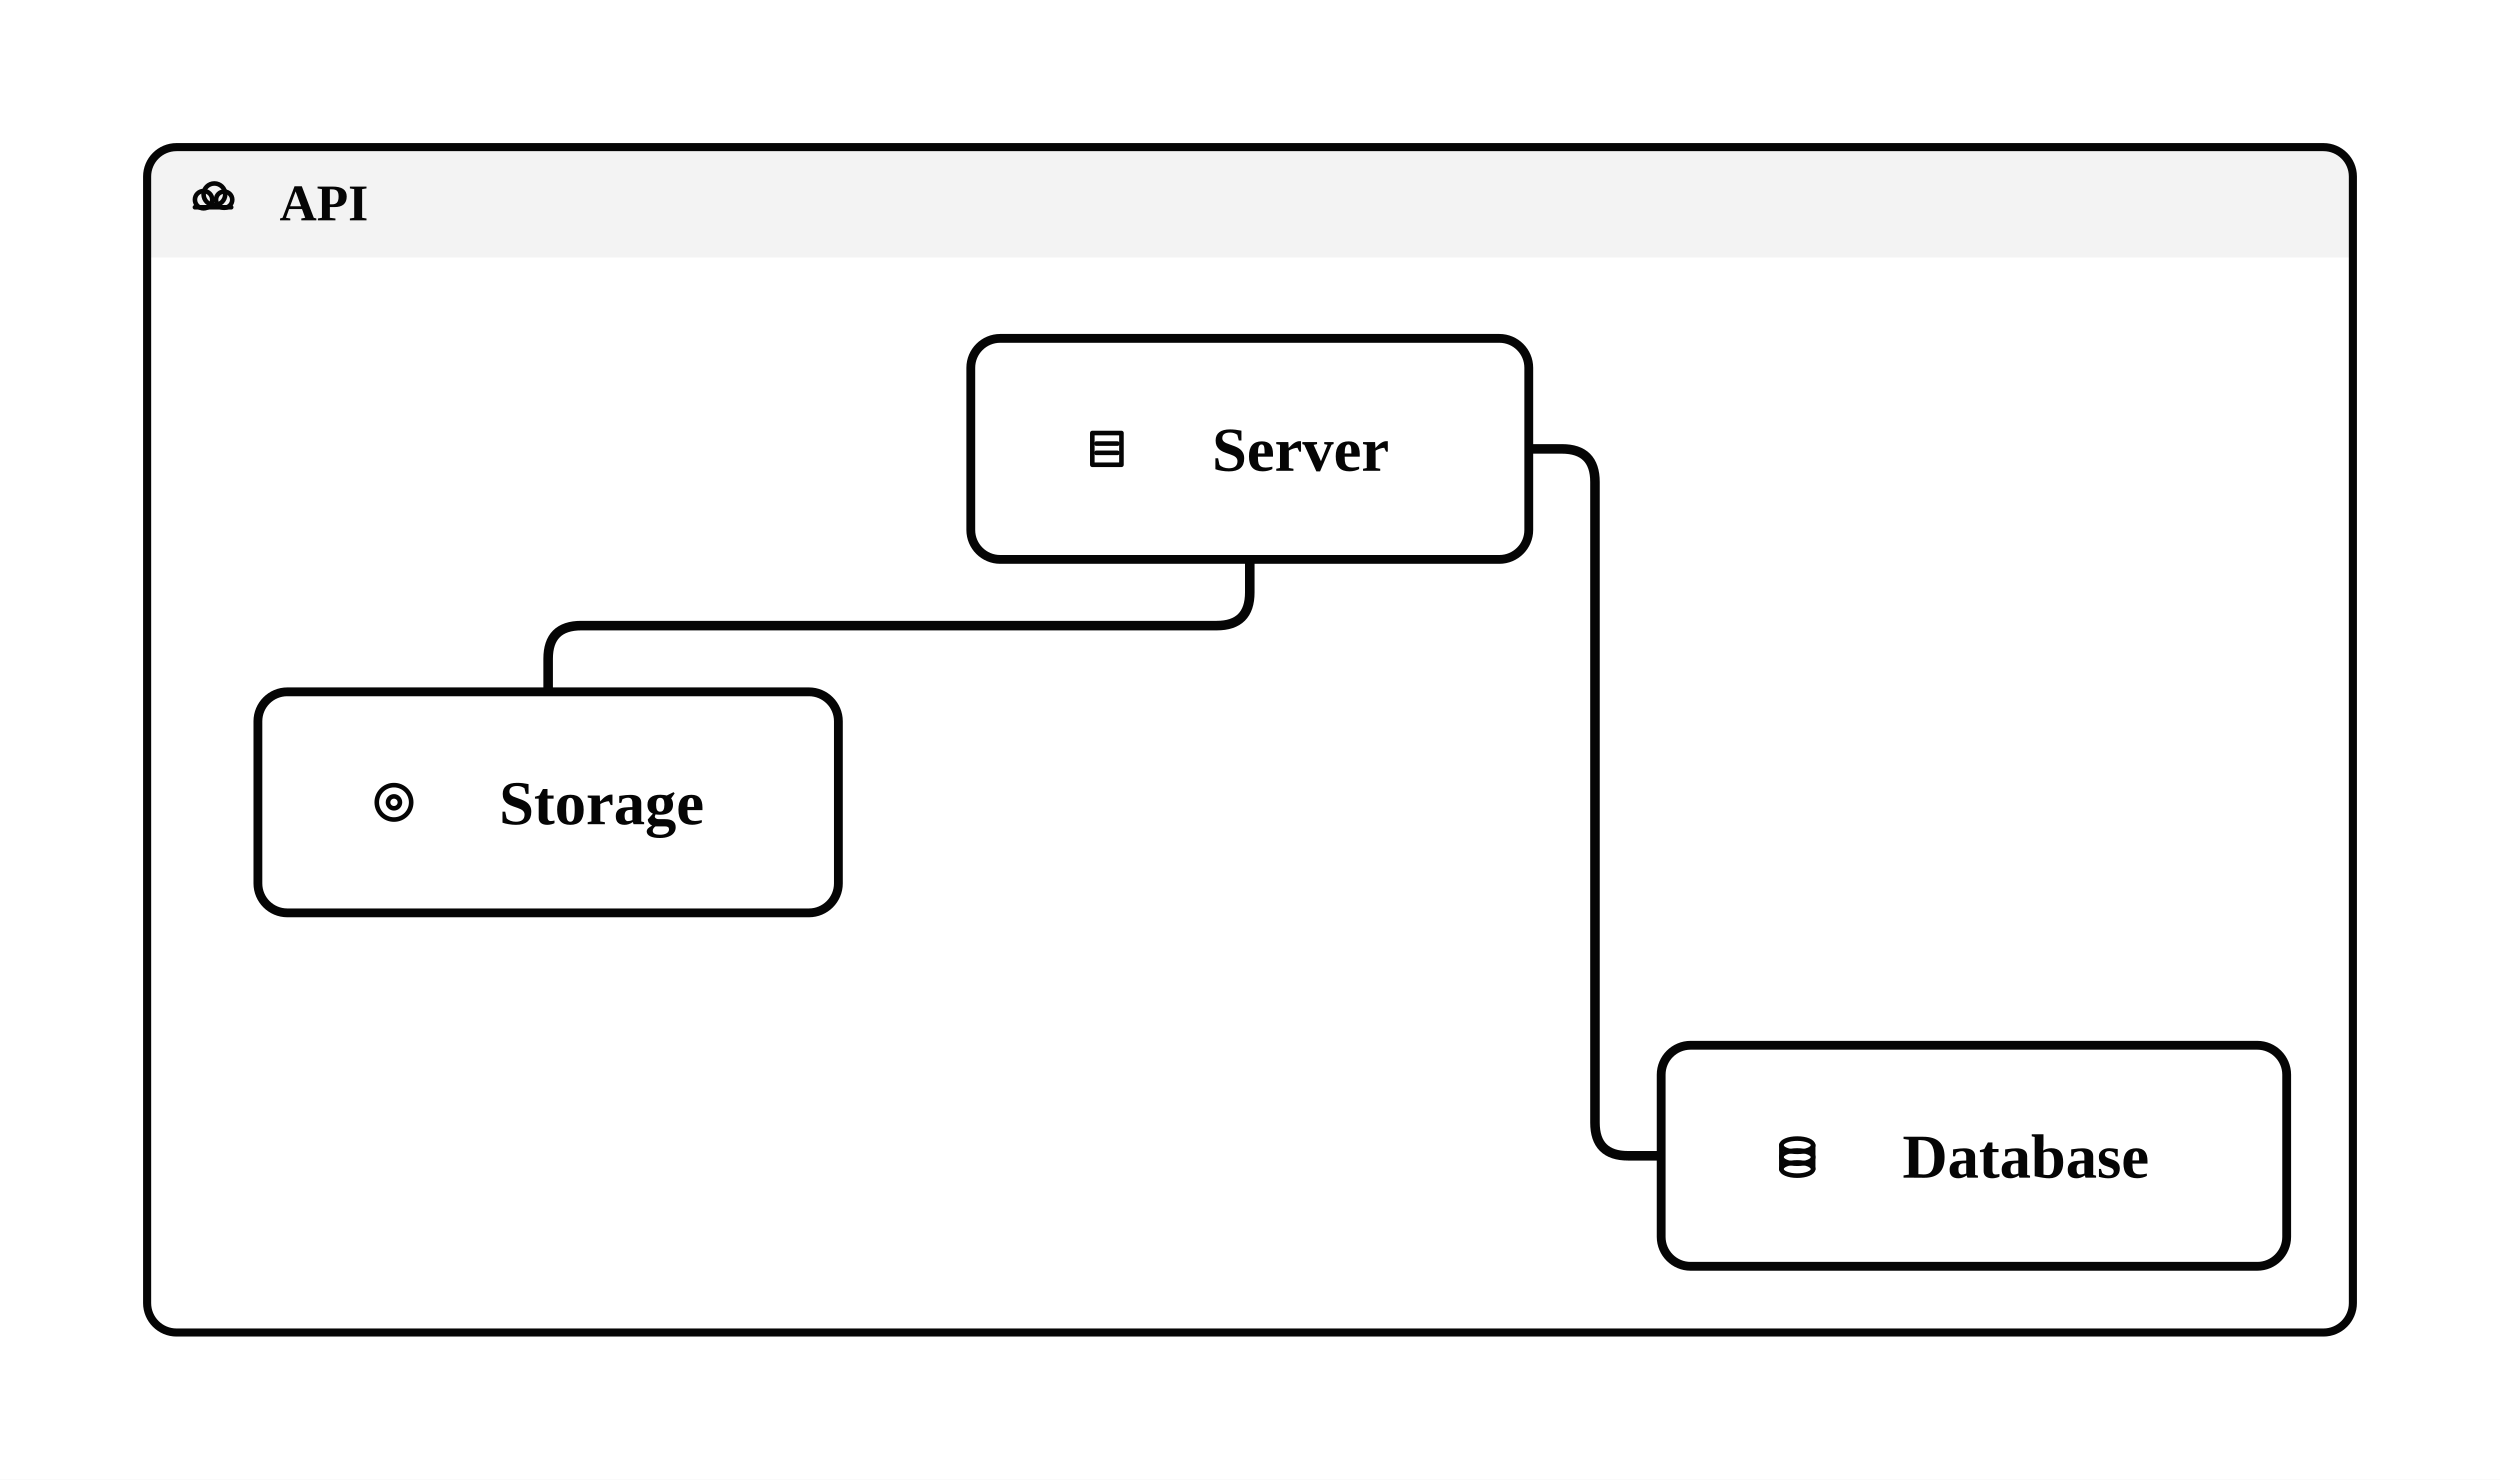
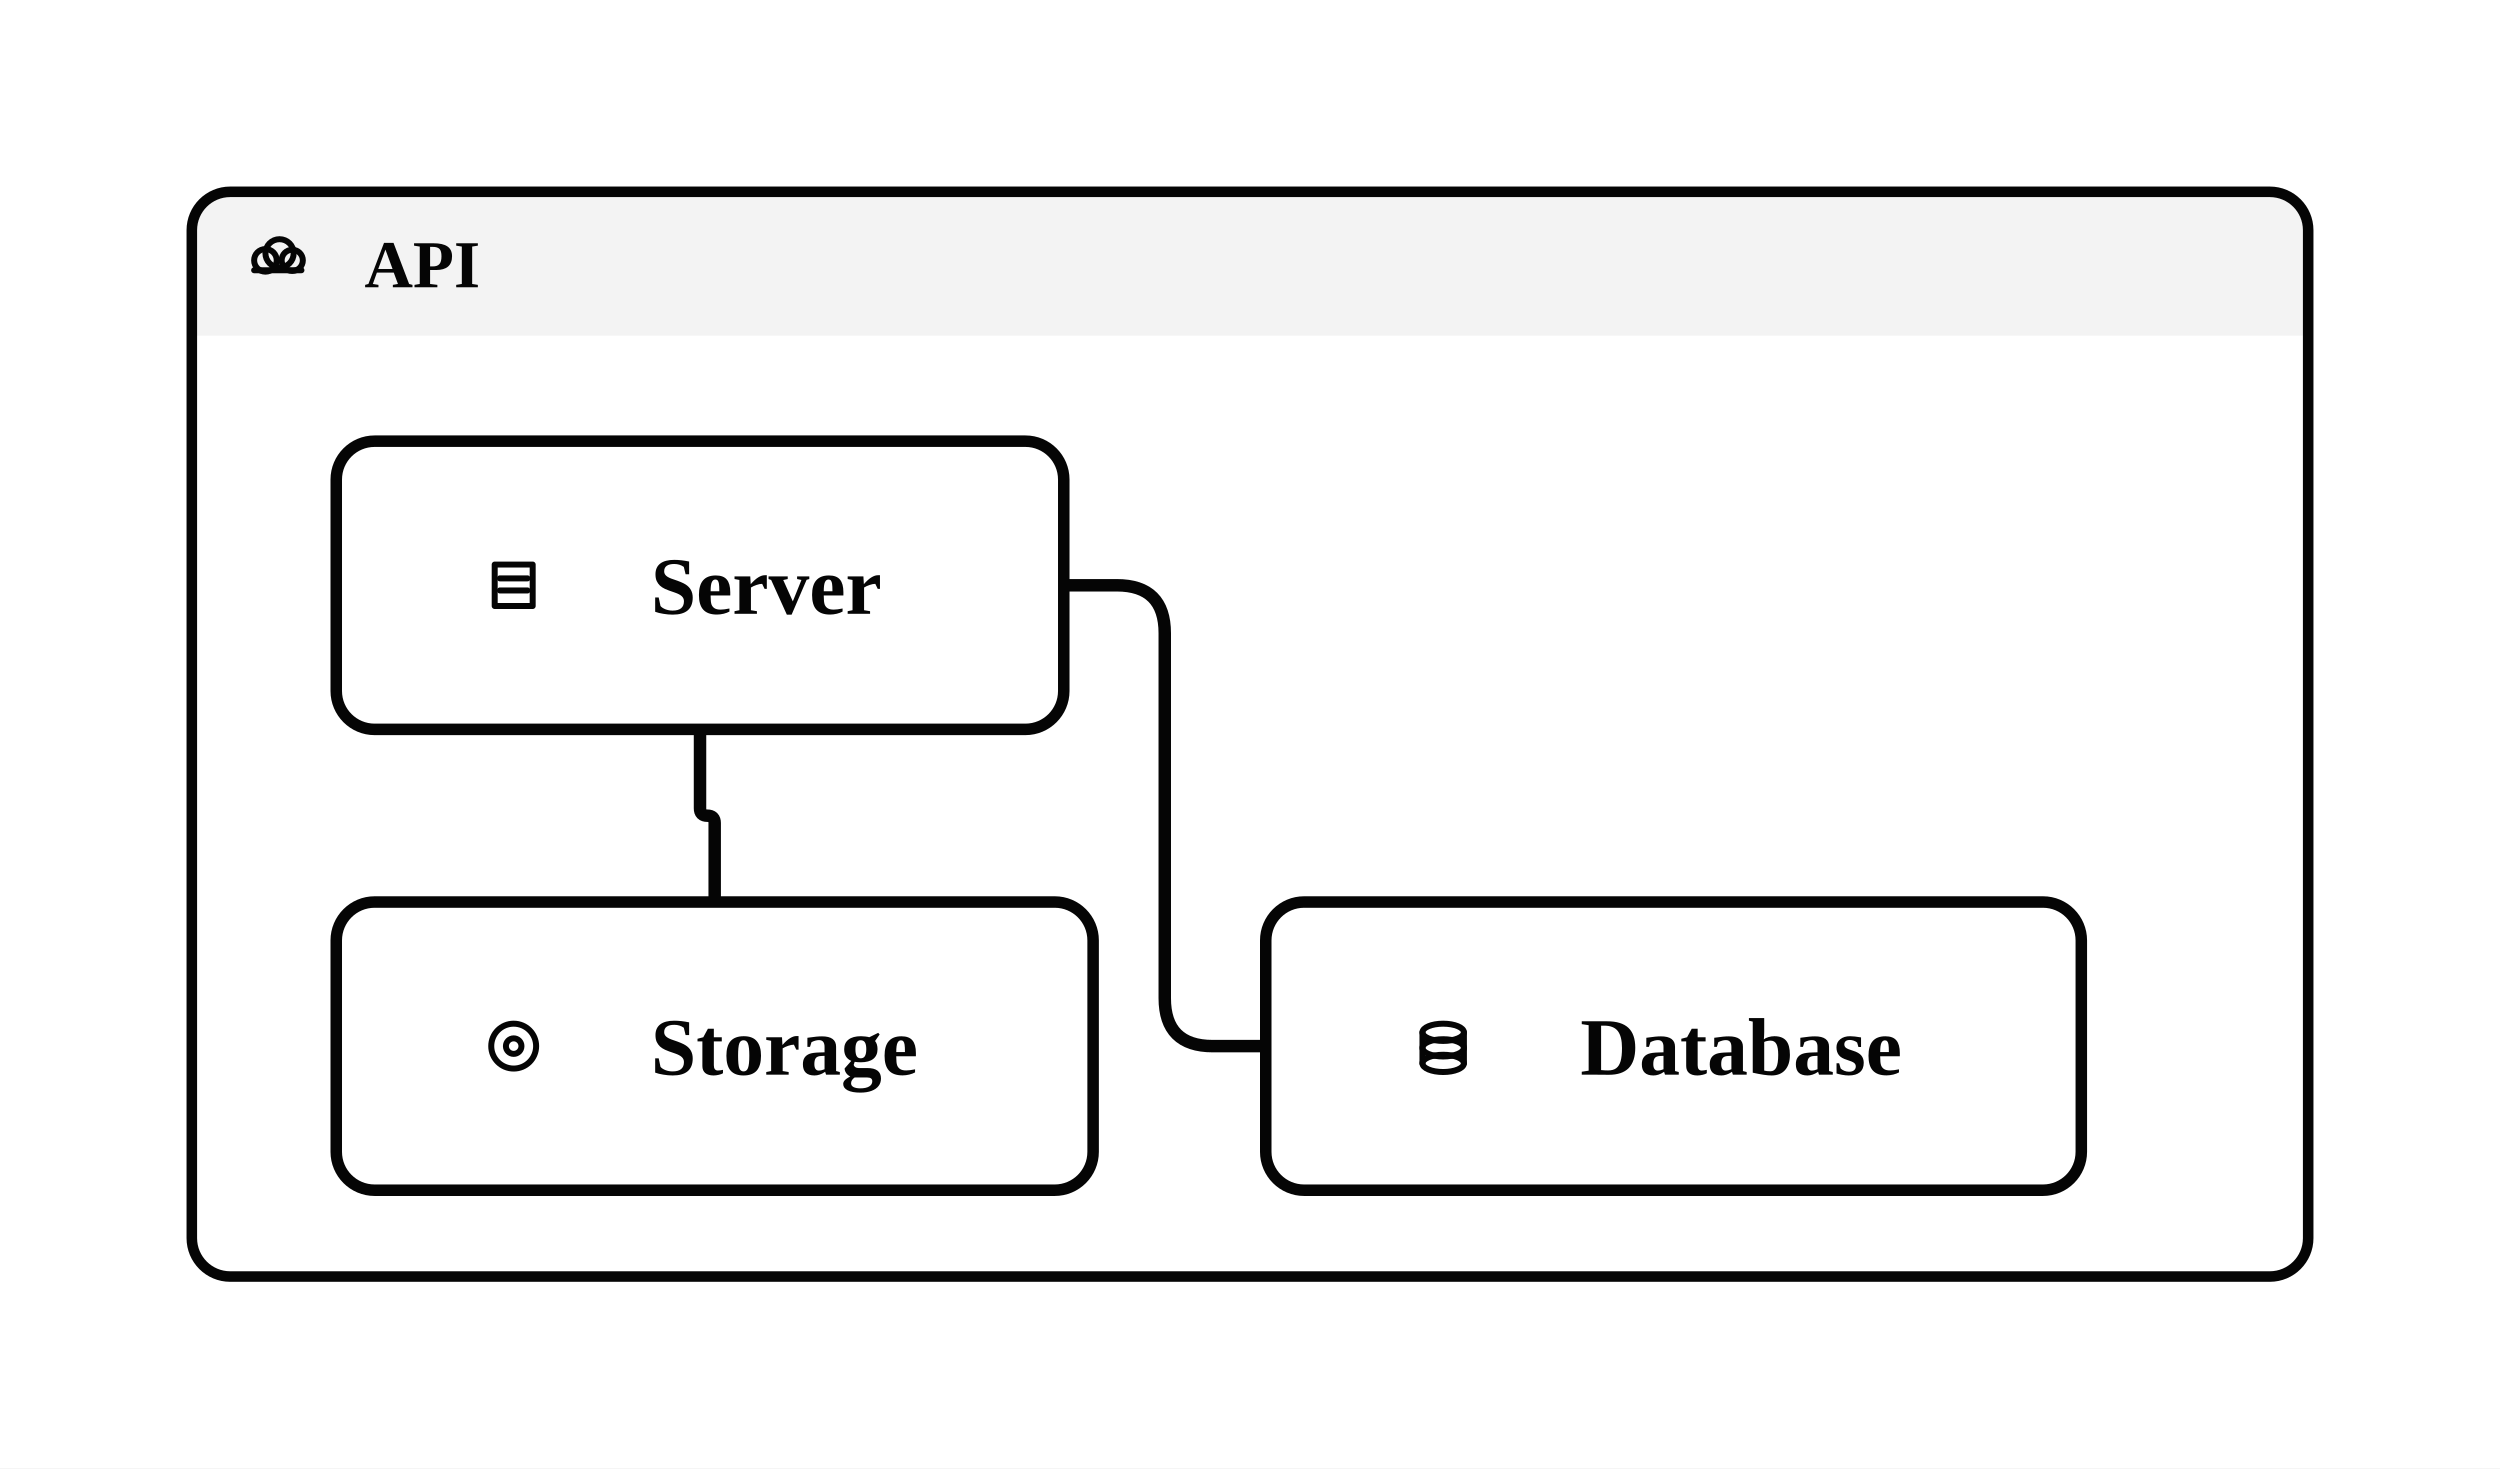
- <svg xmlns="http://www.w3.org/2000/svg" width="679.73" height="402.3" viewBox="0 0 679.73 402.3" style="--bg:#ffffff;--fg:#050505;--line:#111111;--accent:#005fcc;--muted:#333333;--surface:#ffffff;--border:#050505;--font:Inter;background:#ffffff;--arch-group-fill:#ffffff;--arch-group-stroke:#050505;--arch-group-label:#050505;--arch-service-fill:#ffffff;--arch-service-stroke:#050505;--arch-service-label:#050505;--arch-edge-stroke:#050505;--arch-edge-label:#050505" class="am-01phpy601co3vk">
+ <svg xmlns="http://www.w3.org/2000/svg" width="521.33" height="306.2" viewBox="0 0 521.33 306.2" style="--bg:#ffffff;--fg:#050505;--line:#111111;--accent:#005fcc;--muted:#333333;--surface:#ffffff;--border:#050505;--font:Inter;background:#ffffff;--arch-group-fill:#ffffff;--arch-group-stroke:#050505;--arch-group-label:#050505;--arch-service-fill:#ffffff;--arch-service-stroke:#050505;--arch-service-label:#050505;--arch-edge-stroke:#050505;--arch-edge-label:#050505" class="am-1a7jfjb1qypd92">
  <style>
-   svg.am-01phpy601co3vk { font-family: var(--font, 'Inter'), system-ui, sans-serif; }
-   svg.am-01phpy601co3vk {
+   svg.am-1a7jfjb1qypd92 { font-family: var(--font, 'Inter'), system-ui, sans-serif; }
+   svg.am-1a7jfjb1qypd92 {
    /* Derived from --bg and --fg (overridable via --line, --accent, etc.) */
    --_text:          #050505;
    --_text-sec:      #333333;
    --_text-muted:    #333333;
    --_text-faint:    #787878;
    --_line:          #111111;
    --_arrow:         #005fcc;
    --_node-fill:     #ffffff;
    --_node-stroke:   #050505;
    --_group-fill:    #ffffff;
    --_group-hdr:     #f3f3f3;
    --_inner-stroke:  #e1e1e1;
    --_key-badge:     #e6e6e6;
  }
</style>
-   <rect width="679.73" height="402.3" fill="#ffffff" data-backdrop="page" />
+   <rect width="521.33" height="306.2" fill="#ffffff" data-backdrop="page" />
  <defs>
    <marker id="architecture-arrow-end" markerWidth="8" markerHeight="5" refX="8" refY="2.5" orient="auto">
      <polygon points="0 0, 8 2.5, 0 5" fill="#050505" stroke="#050505" stroke-width="0.75" stroke-linejoin="round" />
    </marker>
    <marker id="architecture-arrow-start" markerWidth="8" markerHeight="5" refX="0" refY="2.5" orient="auto">
      <polygon points="8 0, 0 2.5, 8 5" fill="#050505" stroke="#050505" stroke-width="0.75" stroke-linejoin="round" />
    </marker>
  </defs>
  <g class="architecture-group" data-id="api" data-label="API" data-role="group">
-     <rect class="architecture-group-frame" x="40" y="40" width="599.73" height="322.3" rx="8" ry="8" fill="#ffffff" stroke="none" data-id="group-frame:api" data-role="group" />
-     <path class="architecture-group-band" d="M48,40 H631.73 A8,8 0 0 1 639.73,48 V70 H40 V48 A8,8 0 0 1 48,40 Z" fill="#f3f3f3" stroke="none" />
-     <rect class="architecture-group-outline" x="40" y="40" width="599.73" height="322.3" rx="8" ry="8" fill="none" stroke="#050505" stroke-width="2.2" data-id="group-outline:api" data-role="group" />
+     <rect class="architecture-group-frame" x="40" y="40" width="441.33" height="226.2" rx="8" ry="8" fill="#ffffff" stroke="none" data-id="group-frame:api" data-role="group" />
+     <path class="architecture-group-band" d="M48,40 H473.33 A8,8 0 0 1 481.33,48 V70 H40 V48 A8,8 0 0 1 48,40 Z" fill="#f3f3f3" stroke="none" />
+     <rect class="architecture-group-outline" x="40" y="40" width="441.33" height="226.2" rx="8" ry="8" fill="none" stroke="#050505" stroke-width="2.2" data-id="group-outline:api" data-role="group" />
    <g class="architecture-icon" data-icon="cloud">
      <circle class="architecture-icon-mark" cx="55.35" cy="54.294" r="2.355" fill="none" stroke="#050505" stroke-width="1.25" stroke-linecap="round" stroke-linejoin="round" />
      <circle class="architecture-icon-mark" cx="58.294" cy="52.822" r="2.944" fill="none" stroke="#050505" stroke-width="1.25" stroke-linecap="round" stroke-linejoin="round" />
      <circle class="architecture-icon-mark" cx="60.944" cy="54.294" r="2.208" fill="none" stroke="#050505" stroke-width="1.25" stroke-linecap="round" stroke-linejoin="round" />
      <path class="architecture-icon-mark" d="M 52.995 56.355 H 62.858" fill="none" stroke="#050505" stroke-width="1.25" stroke-linecap="round" stroke-linejoin="round" />
    </g>
    <text x="76" y="55" class="architecture-group-label" text-anchor="start" font-size="14" font-weight="700" fill="#050505" data-prepared-text="true" dy="4.9" textLength="25.62" lengthAdjust="spacingAndGlyphs" data-font-metrics="deterministic-fit">API</text>
  </g>
-   <path class="architecture-edge" data-from-side="L" data-to-side="R" data-from-boundary="item" data-to-boundary="item" d="M451.66,314.25 L442.66,314.25 Q433.66,314.25 433.66,305.25 L433.66,131.05 Q433.66,122.05 424.66,122.05 L415.66,122.05" fill="none" stroke="#050505" stroke-width="2.6" stroke-linejoin="round" data-relationship="architecture-edge" data-direction="undirected" data-id="edge:db-&gt;server#0" data-role="edge" data-from="db" data-to="server" role="graphics-symbol" aria-roledescription="relation" aria-label="between db and server" />
-   <path class="architecture-edge" data-from-side="T" data-to-side="B" data-from-boundary="item" data-to-boundary="item" d="M149.035,188.1 L149.035,179.1 Q149.035,170.1 158.035,170.1 L330.805,170.1 Q339.805,170.1 339.805,161.1 L339.805,152.1" fill="none" stroke="#050505" stroke-width="2.6" stroke-linejoin="round" data-relationship="architecture-edge" data-direction="undirected" data-id="edge:disk-&gt;server#0" data-role="edge" data-from="disk" data-to="server" role="graphics-symbol" aria-roledescription="relation" aria-label="between disk and server" />
+   <path class="architecture-edge" data-from-side="L" data-to-side="R" data-from-boundary="item" data-to-boundary="item" d="M263.95,218.15 L252.89,218.15 Q242.89,218.15 242.89,208.15 L242.89,132.05 Q242.89,122.05 232.89,122.05 L221.83,122.05" fill="none" stroke="#050505" stroke-width="2.6" stroke-linejoin="round" data-relationship="architecture-edge" data-direction="undirected" data-id="edge:db-&gt;server#0" data-role="edge" data-from="db" data-to="server" role="graphics-symbol" aria-roledescription="relation" aria-label="between db and server" />
+   <path class="architecture-edge" data-from-side="T" data-to-side="B" data-from-boundary="item" data-to-boundary="item" d="M149.035,188.1 L149.035,171.63 Q149.035,170.1 147.505,170.1 L147.505,170.1 Q145.975,170.1 145.975,168.57 L145.975,152.1" fill="none" stroke="#050505" stroke-width="2.6" stroke-linejoin="round" data-relationship="architecture-edge" data-direction="undirected" data-id="edge:disk-&gt;server#0" data-role="edge" data-from="disk" data-to="server" role="graphics-symbol" aria-roledescription="relation" aria-label="between disk and server" />
  <g class="architecture-service" data-id="db" data-label="Database" data-role="service">
-     <rect class="architecture-service-card" x="451.66" y="284.2" width="170.07" height="60.1" rx="8" ry="8" fill="#ffffff" stroke="none" data-id="service-card:db" data-role="service" />
-     <rect class="architecture-service-outline" x="451.66" y="284.2" width="170.07" height="60.1" rx="8" ry="8" fill="none" stroke="#050505" stroke-width="2.4" data-id="service-outline:db" data-role="service" />
+     <rect class="architecture-service-card" x="263.95" y="188.1" width="170.07" height="60.1" rx="8" ry="8" fill="#ffffff" stroke="none" data-id="service-card:db" data-role="service" />
+     <rect class="architecture-service-outline" x="263.95" y="188.1" width="170.07" height="60.1" rx="8" ry="8" fill="none" stroke="#050505" stroke-width="2.4" data-id="service-outline:db" data-role="service" />
    <g class="architecture-icon" data-icon="database">
-       <ellipse class="architecture-icon-mark" cx="488.66" cy="311.37" rx="4.32" ry="1.8" fill="none" stroke="#050505" stroke-width="1.25" stroke-linecap="round" stroke-linejoin="round" />
-       <path class="architecture-icon-mark" d="M 484.34 311.37 V 317.85" fill="none" stroke="#050505" stroke-width="1.25" stroke-linecap="round" stroke-linejoin="round" />
-       <path class="architecture-icon-mark" d="M 492.98 311.37 V 317.85" fill="none" stroke="#050505" stroke-width="1.25" stroke-linecap="round" stroke-linejoin="round" />
-       <ellipse class="architecture-icon-mark" cx="488.66" cy="314.61" rx="4.32" ry="1.8" fill="none" stroke="#050505" stroke-width="1.25" stroke-linecap="round" stroke-linejoin="round" />
-       <ellipse class="architecture-icon-mark" cx="488.66" cy="317.85" rx="4.32" ry="1.8" fill="none" stroke="#050505" stroke-width="1.25" stroke-linecap="round" stroke-linejoin="round" />
+       <ellipse class="architecture-icon-mark" cx="300.95" cy="215.27" rx="4.32" ry="1.8" fill="none" stroke="#050505" stroke-width="1.25" stroke-linecap="round" stroke-linejoin="round" />
+       <path class="architecture-icon-mark" d="M 296.63 215.27 V 221.75" fill="none" stroke="#050505" stroke-width="1.25" stroke-linecap="round" stroke-linejoin="round" />
+       <path class="architecture-icon-mark" d="M 305.27 215.27 V 221.75" fill="none" stroke="#050505" stroke-width="1.25" stroke-linecap="round" stroke-linejoin="round" />
+       <ellipse class="architecture-icon-mark" cx="300.95" cy="218.51" rx="4.32" ry="1.8" fill="none" stroke="#050505" stroke-width="1.25" stroke-linecap="round" stroke-linejoin="round" />
+       <ellipse class="architecture-icon-mark" cx="300.95" cy="221.75" rx="4.32" ry="1.8" fill="none" stroke="#050505" stroke-width="1.25" stroke-linecap="round" stroke-linejoin="round" />
    </g>
-     <text x="517.26" y="314.25" class="architecture-service-label" text-anchor="start" font-size="17" font-weight="700" fill="#050505" data-prepared-text="true" dy="5.95" textLength="80.07" lengthAdjust="spacingAndGlyphs" data-font-metrics="deterministic-fit">Database</text>
+     <text x="329.55" y="218.15" class="architecture-service-label" text-anchor="start" font-size="17" font-weight="700" fill="#050505" data-prepared-text="true" dy="5.95" textLength="80.07" lengthAdjust="spacingAndGlyphs" data-font-metrics="deterministic-fit">Database</text>
  </g>
  <g class="architecture-service" data-id="disk" data-label="Storage" data-role="service">
    <rect class="architecture-service-card" x="70.12" y="188.1" width="157.83" height="60.1" rx="8" ry="8" fill="#ffffff" stroke="none" data-id="service-card:disk" data-role="service" />
    <rect class="architecture-service-outline" x="70.12" y="188.1" width="157.83" height="60.1" rx="8" ry="8" fill="none" stroke="#050505" stroke-width="2.4" data-id="service-outline:disk" data-role="service" />
    <g class="architecture-icon" data-icon="disk">
      <circle class="architecture-icon-mark" cx="107.12" cy="218.15" r="4.68" fill="none" stroke="#050505" stroke-width="1.25" stroke-linecap="round" stroke-linejoin="round" />
      <circle class="architecture-icon-mark" cx="107.12" cy="218.15" r="1.62" fill="none" stroke="#050505" stroke-width="1.25" stroke-linecap="round" stroke-linejoin="round" />
    </g>
    <text x="135.72" y="218.15" class="architecture-service-label" text-anchor="start" font-size="17" font-weight="700" fill="#050505" data-prepared-text="true" dy="5.95" textLength="67.83" lengthAdjust="spacingAndGlyphs" data-font-metrics="deterministic-fit">Storage</text>
  </g>
  <g class="architecture-service" data-id="server" data-label="Server" data-role="service">
-     <rect class="architecture-service-card" x="263.95" y="92" width="151.71" height="60.1" rx="8" ry="8" fill="#ffffff" stroke="none" data-id="service-card:server" data-role="service" />
-     <rect class="architecture-service-outline" x="263.95" y="92" width="151.71" height="60.1" rx="8" ry="8" fill="none" stroke="#050505" stroke-width="2.4" data-id="service-outline:server" data-role="service" />
+     <rect class="architecture-service-card" x="70.12" y="92" width="151.71" height="60.1" rx="8" ry="8" fill="#ffffff" stroke="none" data-id="service-card:server" data-role="service" />
+     <rect class="architecture-service-outline" x="70.12" y="92" width="151.71" height="60.1" rx="8" ry="8" fill="none" stroke="#050505" stroke-width="2.4" data-id="service-outline:server" data-role="service" />
    <g class="architecture-icon" data-icon="server">
-       <rect class="architecture-icon-mark" x="296.99" y="117.73" width="7.92" height="8.64" rx="0" ry="0" fill="none" stroke="#050505" stroke-width="1.25" stroke-linecap="round" stroke-linejoin="round" />
-       <path class="architecture-icon-mark" d="M 298.07 120.61 H 303.83" fill="none" stroke="#050505" stroke-width="1.25" stroke-linecap="round" stroke-linejoin="round" />
-       <path class="architecture-icon-mark" d="M 298.07 123.13 H 303.83" fill="none" stroke="#050505" stroke-width="1.25" stroke-linecap="round" stroke-linejoin="round" />
+       <rect class="architecture-icon-mark" x="103.16" y="117.73" width="7.92" height="8.64" rx="0" ry="0" fill="none" stroke="#050505" stroke-width="1.25" stroke-linecap="round" stroke-linejoin="round" />
+       <path class="architecture-icon-mark" d="M 104.24 120.61 H 110" fill="none" stroke="#050505" stroke-width="1.25" stroke-linecap="round" stroke-linejoin="round" />
+       <path class="architecture-icon-mark" d="M 104.24 123.13 H 110" fill="none" stroke="#050505" stroke-width="1.25" stroke-linecap="round" stroke-linejoin="round" />
    </g>
-     <text x="329.55" y="122.05" class="architecture-service-label" text-anchor="start" font-size="17" font-weight="700" fill="#050505" data-prepared-text="true" dy="5.95" textLength="61.71" lengthAdjust="spacingAndGlyphs" data-font-metrics="deterministic-fit">Server</text>
+     <text x="135.72" y="122.05" class="architecture-service-label" text-anchor="start" font-size="17" font-weight="700" fill="#050505" data-prepared-text="true" dy="5.95" textLength="61.71" lengthAdjust="spacingAndGlyphs" data-font-metrics="deterministic-fit">Server</text>
  </g>
</svg>
